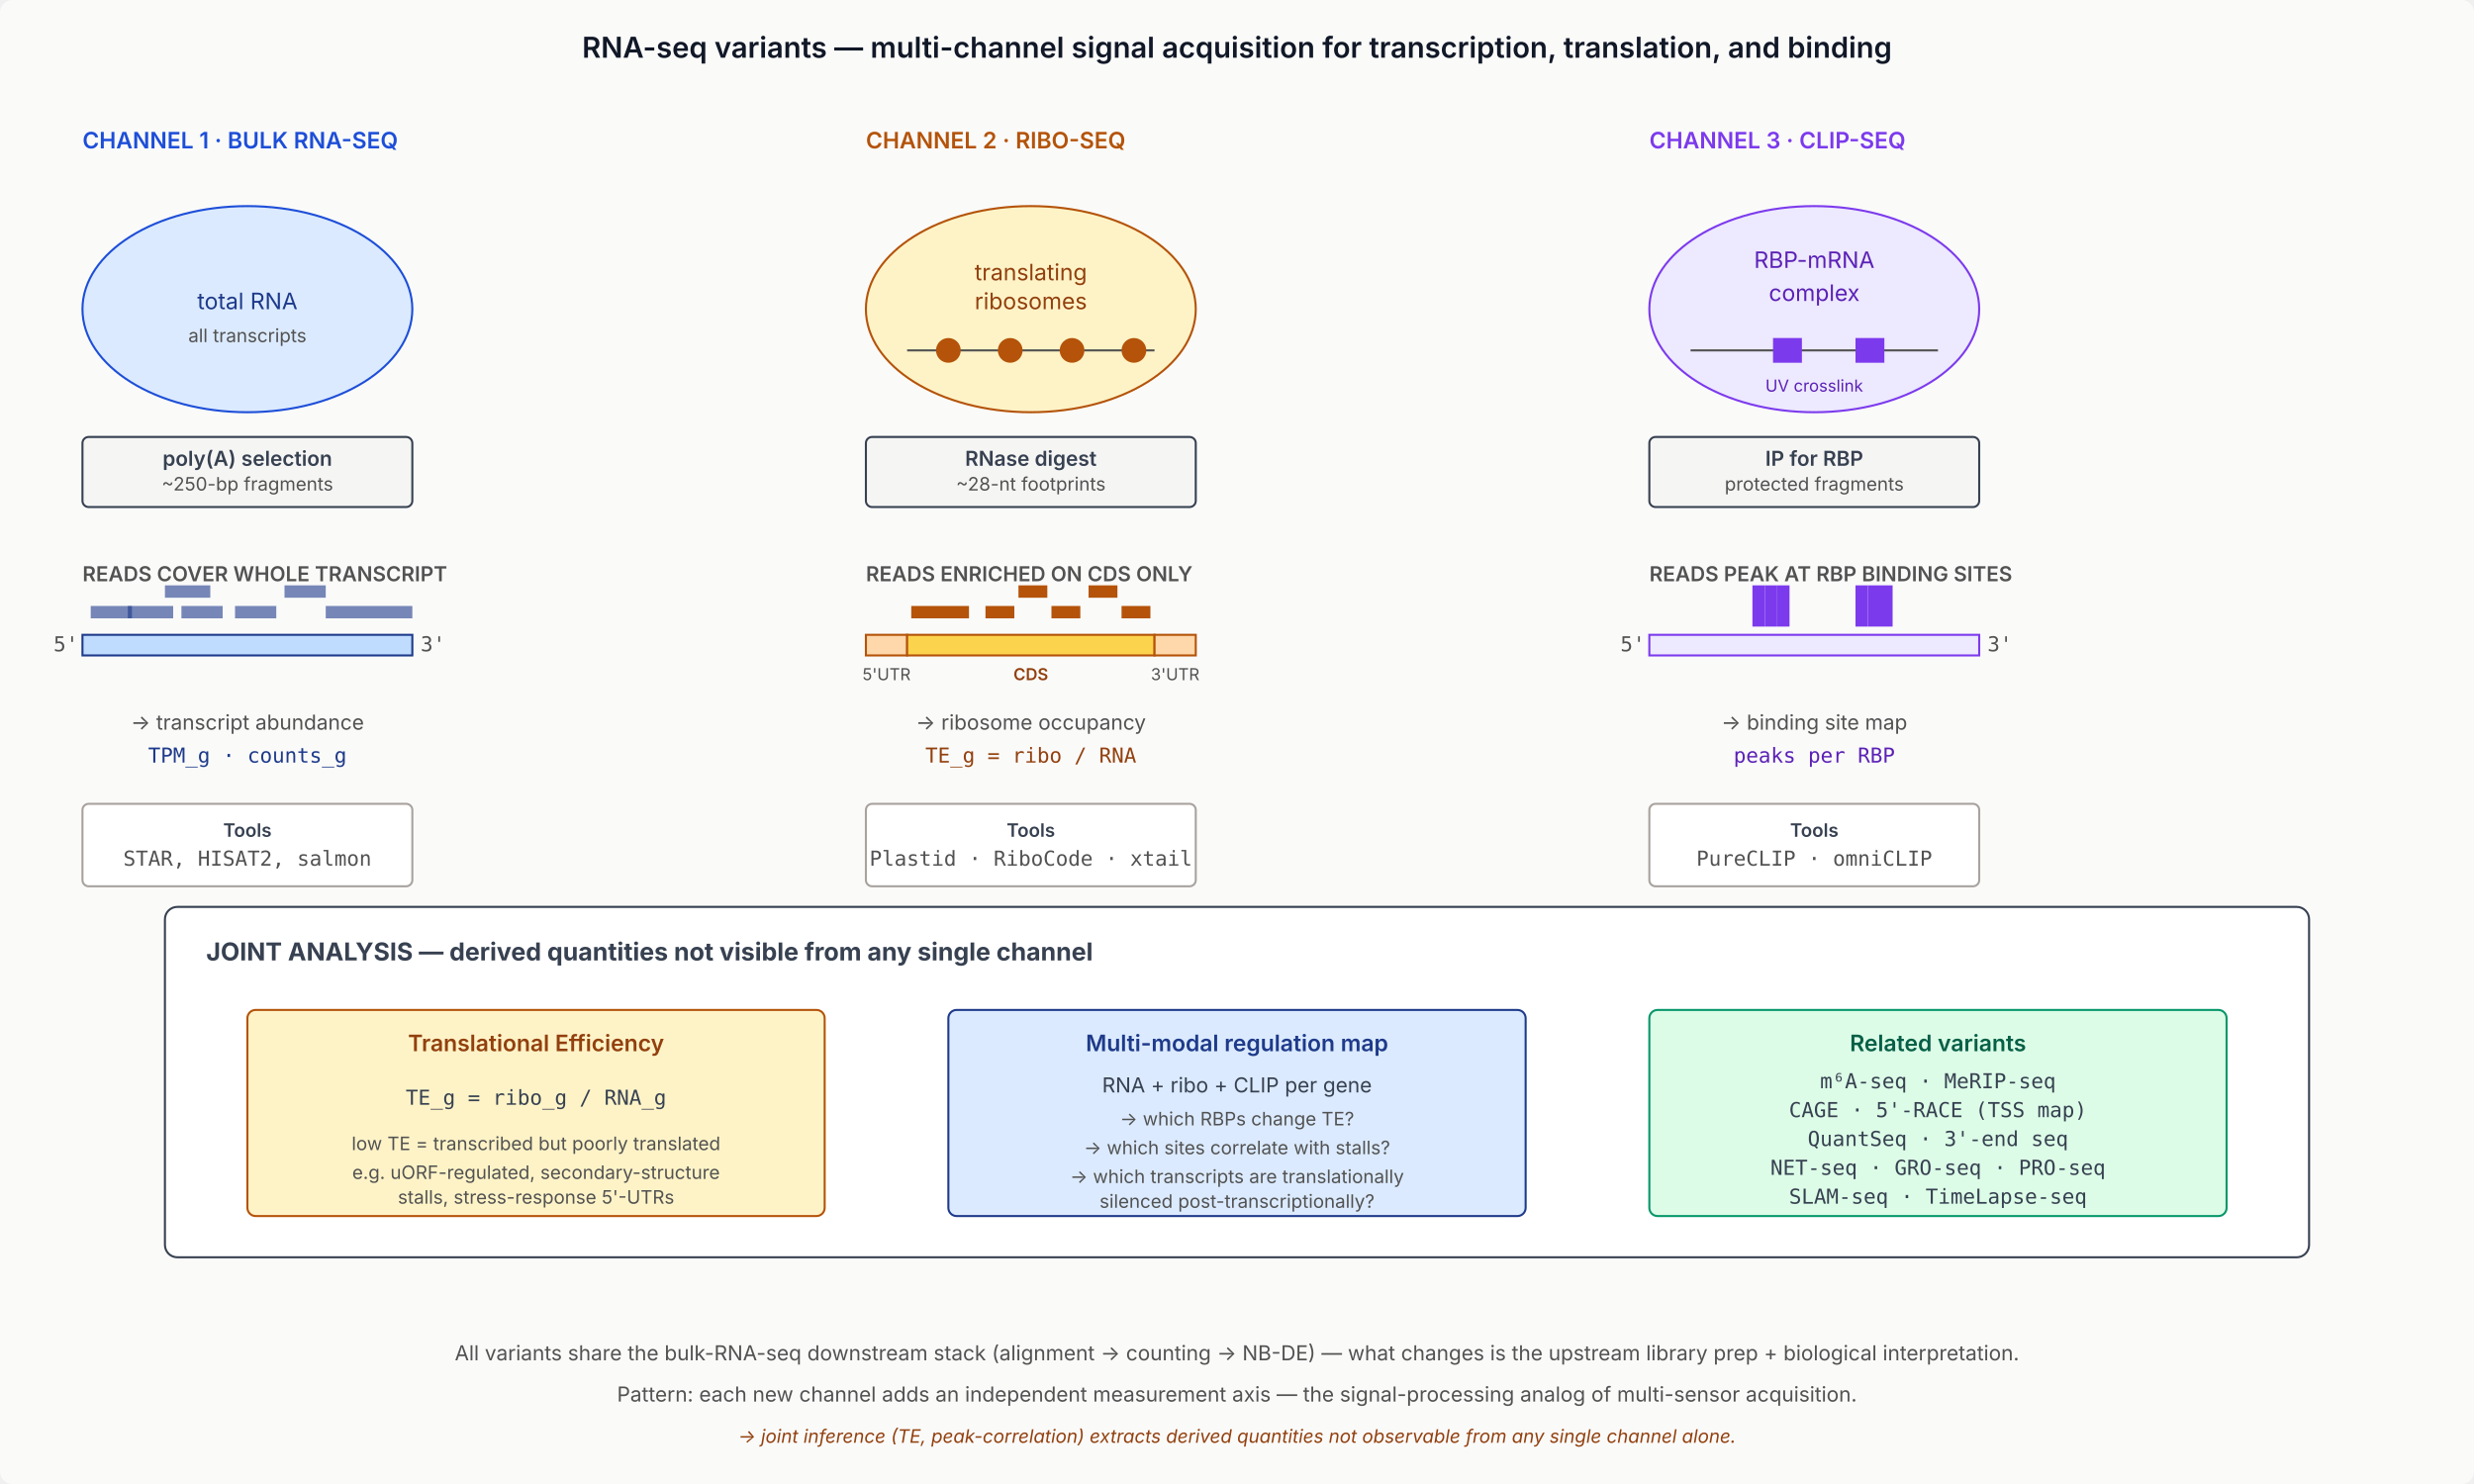
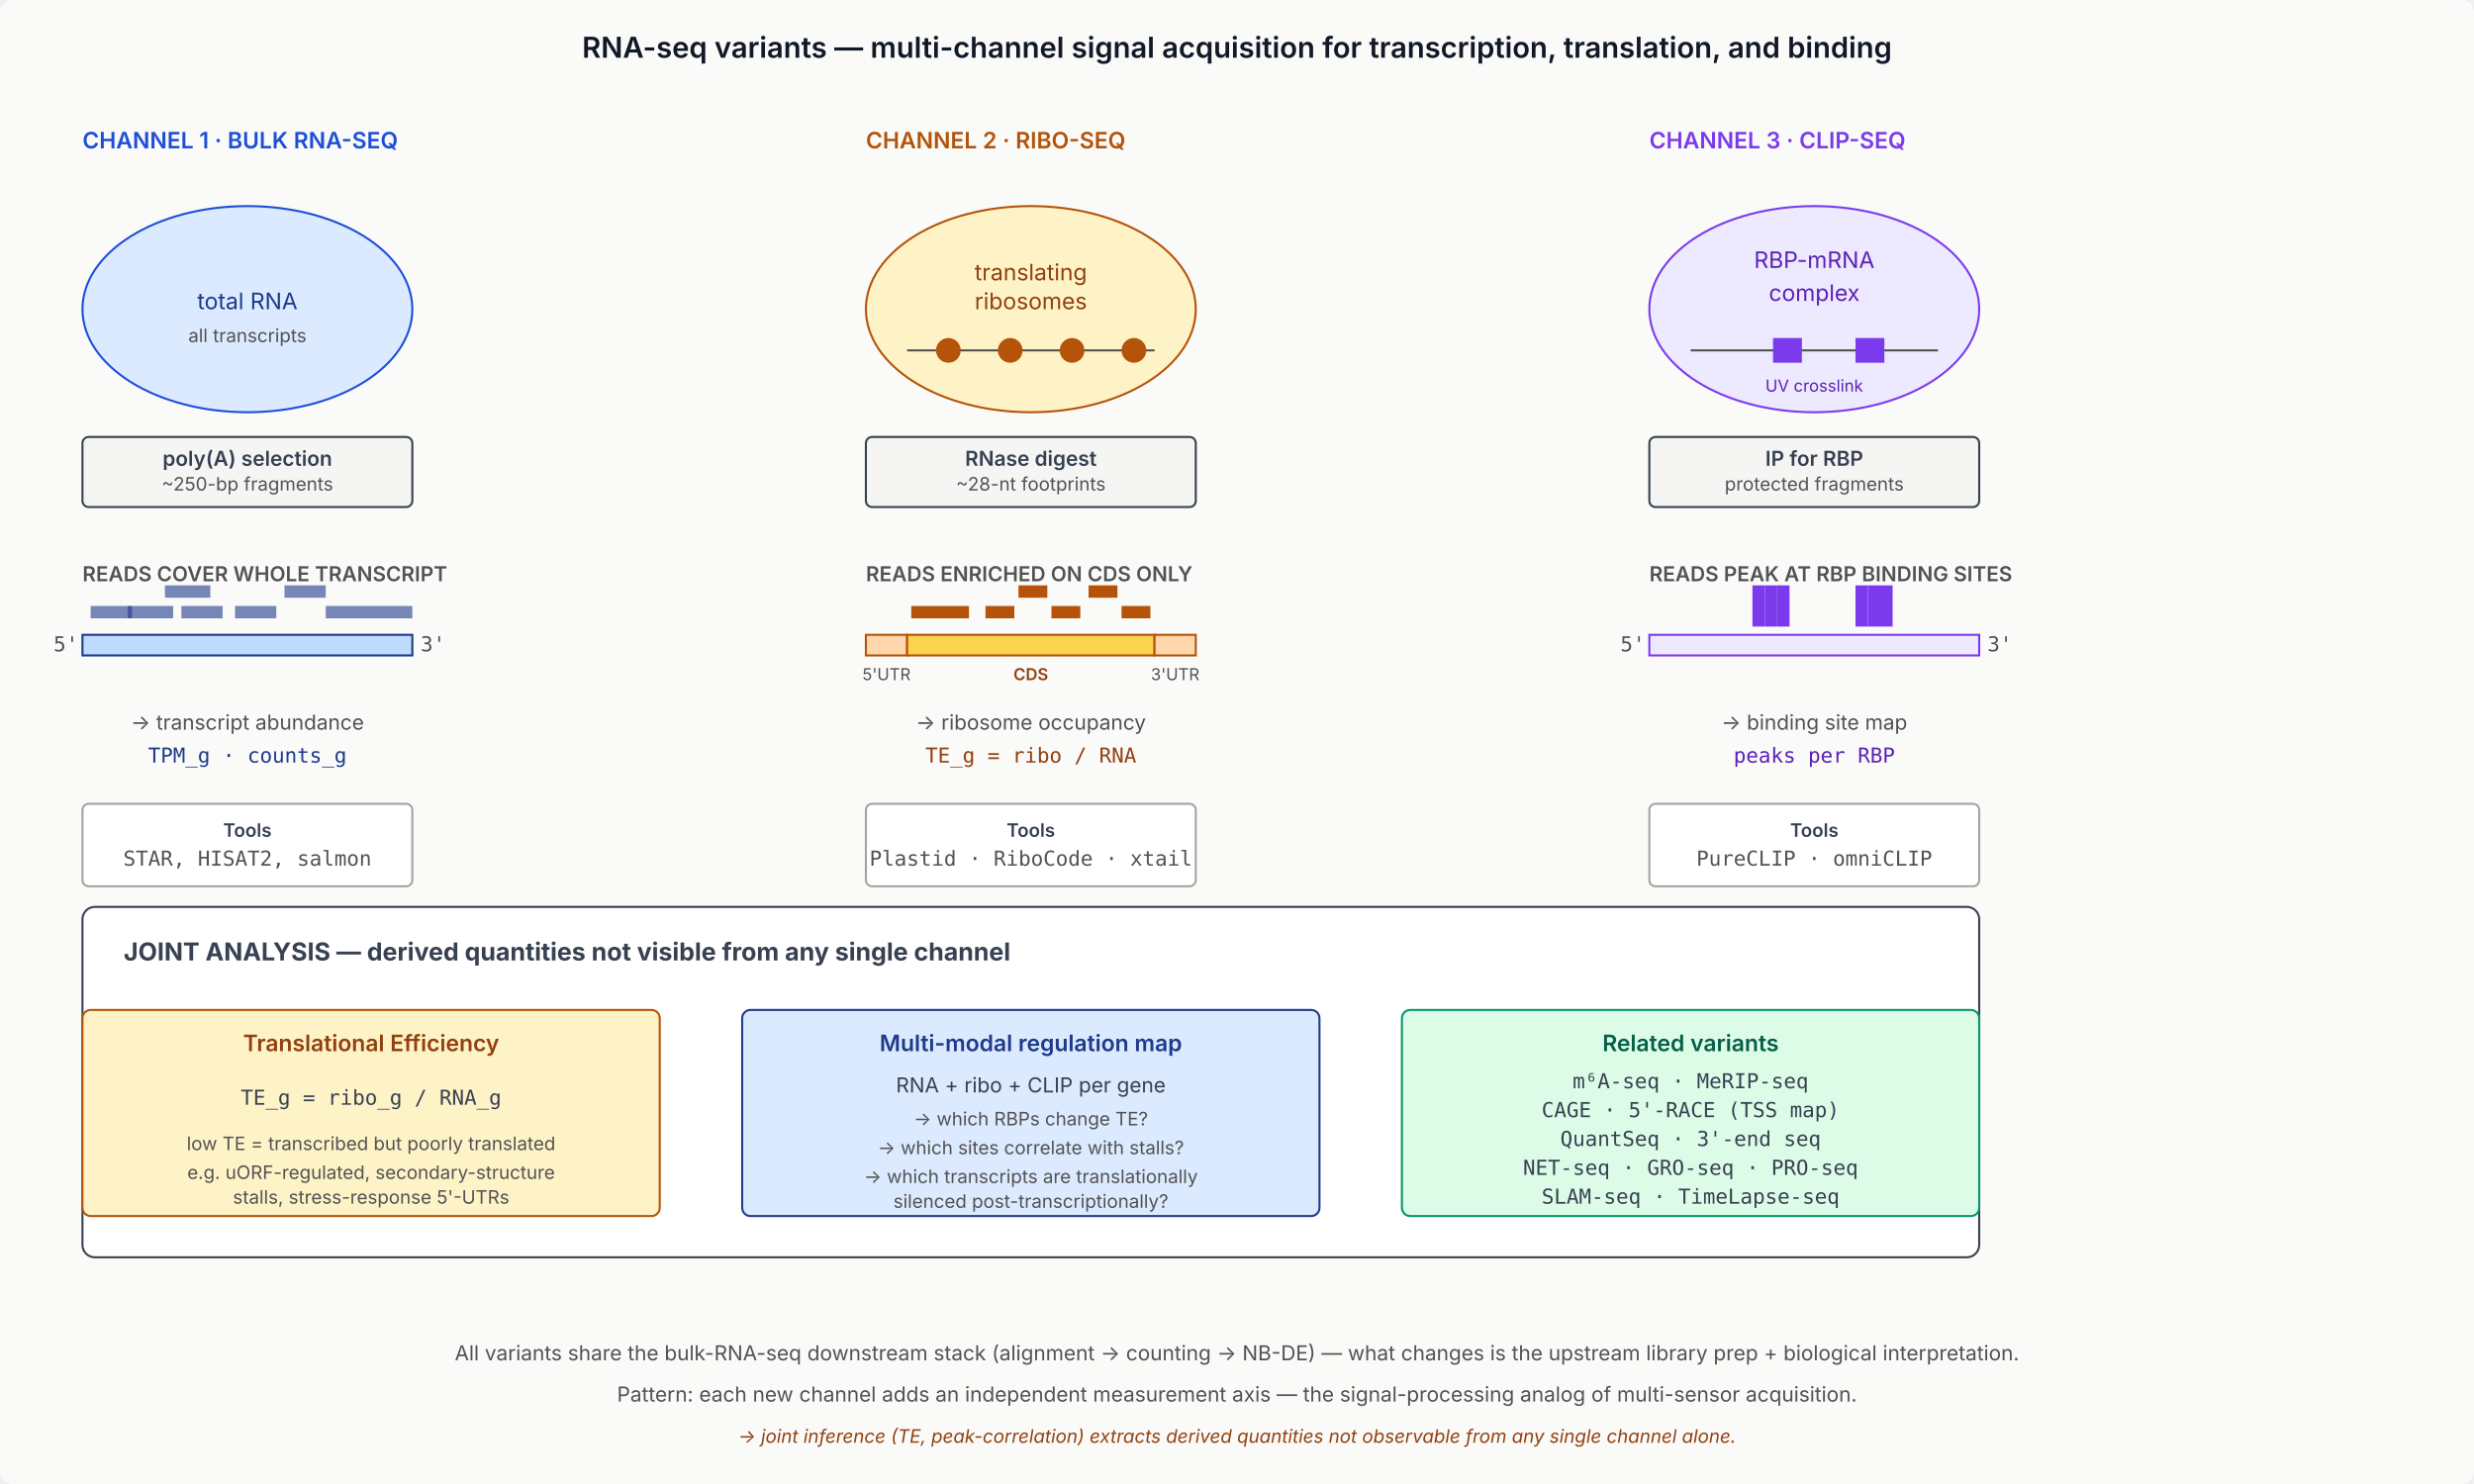
<svg xmlns="http://www.w3.org/2000/svg" viewBox="0 0 1200 720" width="1200" height="720" font-family="Inter, sans-serif">
  <defs>
    <style>text { font-family: Inter, sans-serif; } .mono { font-family: 'JetBrains Mono', monospace; font-size: 10px; }</style>
    <marker id="arr" viewBox="0 0 10 10" refX="9" refY="5" markerWidth="6" markerHeight="6" orient="auto-start-reverse">
      <path d="M0,0 L10,5 L0,10 z" fill="#525252" />
    </marker>
  </defs>
  <rect width="1200" height="720" fill="#fafaf9" rx="6" />
  <text x="600" y="28" text-anchor="middle" font-size="14" font-weight="600" fill="#111827">RNA-seq variants — multi-channel signal acquisition for transcription, translation, and binding</text>
  <g transform="translate(40,72)">
    <text x="0" y="0" font-size="11" font-weight="600" fill="#1d4ed8">CHANNEL 1 · BULK RNA-SEQ</text>
    <g transform="translate(0,18)">
      <ellipse cx="80" cy="60" rx="80" ry="50" fill="#dbeafe" stroke="#1d4ed8" />
      <text x="80" y="60" text-anchor="middle" font-size="11" fill="#1e3a8a">total RNA</text>
      <text x="80" y="76" text-anchor="middle" font-size="9" fill="#525252">all transcripts</text>
    </g>
    <g transform="translate(0,140)">
      <rect width="160" height="34" fill="#f5f5f4" stroke="#374151" rx="3" />
      <text x="80" y="14" text-anchor="middle" font-size="10" font-weight="600" fill="#374151">poly(A) selection</text>
      <text x="80" y="26" text-anchor="middle" font-size="9" fill="#525252">~250-bp fragments</text>
    </g>
    <g transform="translate(0,196)">
      <text x="0" y="14" font-size="10" font-weight="600" fill="#525252">READS COVER WHOLE TRANSCRIPT</text>
    </g>
    <g transform="translate(0,216)">
      <rect x="0" y="20" width="160" height="10" fill="#bfdbfe" stroke="#1e3a8a" />
      <text x="-2" y="28" text-anchor="end" font-size="8" class="mono" fill="#525252">5'</text>
      <text x="164" y="28" font-size="8" class="mono" fill="#525252">3'</text>
      <rect x="4" y="6" width="20" height="6" fill="#1e3a8a" fill-opacity="0.6" />
      <rect x="22" y="6" width="22" height="6" fill="#1e3a8a" fill-opacity="0.6" />
      <rect x="48" y="6" width="20" height="6" fill="#1e3a8a" fill-opacity="0.6" />
      <rect x="40" y="-4" width="22" height="6" fill="#1e3a8a" fill-opacity="0.6" />
      <rect x="74" y="6" width="20" height="6" fill="#1e3a8a" fill-opacity="0.6" />
      <rect x="98" y="-4" width="20" height="6" fill="#1e3a8a" fill-opacity="0.6" />
      <rect x="118" y="6" width="22" height="6" fill="#1e3a8a" fill-opacity="0.6" />
      <rect x="140" y="6" width="20" height="6" fill="#1e3a8a" fill-opacity="0.6" />
    </g>
    <text x="80" y="282" text-anchor="middle" font-size="10" fill="#525252">→ transcript abundance</text>
    <text x="80" y="298" text-anchor="middle" font-size="9" class="mono" fill="#1e3a8a">TPM_g · counts_g</text>
    <g transform="translate(0,318)">
      <rect width="160" height="40" fill="#fff" stroke="#a8a29e" rx="3" />
      <text x="80" y="16" text-anchor="middle" font-size="9" font-weight="600" fill="#374151">Tools</text>
      <text x="80" y="30" text-anchor="middle" class="mono" fill="#525252">STAR, HISAT2, salmon</text>
    </g>
  </g>
  <g transform="translate(420,72)">
    <text x="0" y="0" font-size="11" font-weight="600" fill="#b45309">CHANNEL 2 · RIBO-SEQ</text>
    <g transform="translate(0,18)">
      <ellipse cx="80" cy="60" rx="80" ry="50" fill="#fef3c7" stroke="#b45309" />
      <text x="80" y="46" text-anchor="middle" font-size="11" fill="#92400e">translating</text>
      <text x="80" y="60" text-anchor="middle" font-size="11" fill="#92400e">ribosomes</text>
      <line x1="20" y1="80" x2="140" y2="80" stroke="#525252" stroke-width="1" />
      <circle cx="40" cy="80" r="6" fill="#b45309" />
      <circle cx="70" cy="80" r="6" fill="#b45309" />
      <circle cx="100" cy="80" r="6" fill="#b45309" />
      <circle cx="130" cy="80" r="6" fill="#b45309" />
    </g>
    <g transform="translate(0,140)">
      <rect width="160" height="34" fill="#f5f5f4" stroke="#374151" rx="3" />
      <text x="80" y="14" text-anchor="middle" font-size="10" font-weight="600" fill="#374151">RNase digest</text>
      <text x="80" y="26" text-anchor="middle" font-size="9" fill="#525252">~28-nt footprints</text>
    </g>
    <g transform="translate(0,196)">
      <text x="0" y="14" font-size="10" font-weight="600" fill="#525252">READS ENRICHED ON CDS ONLY</text>
    </g>
    <g transform="translate(0,216)">
      <rect x="0" y="20" width="20" height="10" fill="#fed7aa" stroke="#b45309" />
      <rect x="20" y="20" width="120" height="10" fill="#fcd34d" stroke="#b45309" />
      <rect x="140" y="20" width="20" height="10" fill="#fed7aa" stroke="#b45309" />
      <text x="10" y="42" text-anchor="middle" font-size="8" fill="#525252">5'UTR</text>
      <text x="80" y="42" text-anchor="middle" font-size="8" font-weight="600" fill="#92400e">CDS</text>
      <text x="150" y="42" text-anchor="middle" font-size="8" fill="#525252">3'UTR</text>
      <rect x="22" y="6" width="14" height="6" fill="#b45309" />
      <rect x="36" y="6" width="14" height="6" fill="#b45309" />
      <rect x="58" y="6" width="14" height="6" fill="#b45309" />
      <rect x="74" y="-4" width="14" height="6" fill="#b45309" />
      <rect x="90" y="6" width="14" height="6" fill="#b45309" />
      <rect x="108" y="-4" width="14" height="6" fill="#b45309" />
      <rect x="124" y="6" width="14" height="6" fill="#b45309" />
    </g>
    <text x="80" y="282" text-anchor="middle" font-size="10" fill="#525252">→ ribosome occupancy</text>
    <text x="80" y="298" text-anchor="middle" font-size="9" class="mono" fill="#92400e">TE_g = ribo / RNA</text>
    <g transform="translate(0,318)">
      <rect width="160" height="40" fill="#fff" stroke="#a8a29e" rx="3" />
      <text x="80" y="16" text-anchor="middle" font-size="9" font-weight="600" fill="#374151">Tools</text>
      <text x="80" y="30" text-anchor="middle" class="mono" fill="#525252">Plastid · RiboCode · xtail</text>
    </g>
  </g>
  <g transform="translate(800,72)">
    <text x="0" y="0" font-size="11" font-weight="600" fill="#7c3aed">CHANNEL 3 · CLIP-SEQ</text>
    <g transform="translate(0,18)">
      <ellipse cx="80" cy="60" rx="80" ry="50" fill="#ede9fe" stroke="#7c3aed" />
      <text x="80" y="40" text-anchor="middle" font-size="11" fill="#5b21b6">RBP-mRNA</text>
      <text x="80" y="56" text-anchor="middle" font-size="11" fill="#5b21b6">complex</text>
      <line x1="20" y1="80" x2="140" y2="80" stroke="#525252" stroke-width="1" />
      <rect x="60" y="74" width="14" height="12" fill="#7c3aed" />
      <rect x="100" y="74" width="14" height="12" fill="#7c3aed" />
      <text x="80" y="100" text-anchor="middle" font-size="8" fill="#5b21b6">UV crosslink</text>
    </g>
    <g transform="translate(0,140)">
      <rect width="160" height="34" fill="#f5f5f4" stroke="#374151" rx="3" />
      <text x="80" y="14" text-anchor="middle" font-size="10" font-weight="600" fill="#374151">IP for RBP</text>
      <text x="80" y="26" text-anchor="middle" font-size="9" fill="#525252">protected fragments</text>
    </g>
    <g transform="translate(0,196)">
      <text x="0" y="14" font-size="10" font-weight="600" fill="#525252">READS PEAK AT RBP BINDING SITES</text>
    </g>
    <g transform="translate(0,216)">
      <rect x="0" y="20" width="160" height="10" fill="#ede9fe" stroke="#7c3aed" />
      <text x="-2" y="28" text-anchor="end" font-size="8" class="mono" fill="#525252">5'</text>
      <text x="164" y="28" font-size="8" class="mono" fill="#525252">3'</text>
      <rect x="50" y="-4" width="6" height="20" fill="#7c3aed" />
      <rect x="56" y="-4" width="6" height="20" fill="#7c3aed" />
      <rect x="62" y="-4" width="6" height="20" fill="#7c3aed" />
      <rect x="100" y="-4" width="6" height="20" fill="#7c3aed" />
      <rect x="106" y="-4" width="6" height="20" fill="#7c3aed" />
      <rect x="112" y="-4" width="6" height="20" fill="#7c3aed" />
    </g>
    <text x="80" y="282" text-anchor="middle" font-size="10" fill="#525252">→ binding site map</text>
    <text x="80" y="298" text-anchor="middle" font-size="9" class="mono" fill="#5b21b6">peaks per RBP</text>
    <g transform="translate(0,318)">
      <rect width="160" height="40" fill="#fff" stroke="#a8a29e" rx="3" />
      <text x="80" y="16" text-anchor="middle" font-size="9" font-weight="600" fill="#374151">Tools</text>
      <text x="80" y="30" text-anchor="middle" class="mono" fill="#525252">PureCLIP · omniCLIP</text>
    </g>
  </g>
-   <g transform="translate(80,440)">
-     <rect width="1040" height="170" fill="#fff" stroke="#374151" rx="6" />
+   <g transform="translate(40,440)">
+     <rect width="920" height="170" fill="#fff" stroke="#374151" rx="6" />
    <text x="20" y="26" font-size="12" font-weight="700" fill="#374151">JOINT ANALYSIS — derived quantities not visible from any single channel</text>
-     <g transform="translate(40,50)">
+     <g transform="translate(0,50)">
      <rect width="280" height="100" fill="#fef3c7" stroke="#b45309" rx="4" />
      <text x="140" y="20" text-anchor="middle" font-size="11" font-weight="600" fill="#92400e">Translational Efficiency</text>
      <text x="140" y="46" text-anchor="middle" font-size="14" class="mono" fill="#374151">TE_g = ribo_g / RNA_g</text>
      <text x="140" y="68" text-anchor="middle" font-size="9" fill="#525252">low TE = transcribed but poorly translated</text>
      <text x="140" y="82" text-anchor="middle" font-size="9" fill="#525252">e.g. uORF-regulated, secondary-structure</text>
      <text x="140" y="94" text-anchor="middle" font-size="9" fill="#525252">stalls, stress-response 5'-UTRs</text>
    </g>
-     <g transform="translate(380,50)">
+     <g transform="translate(320,50)">
      <rect width="280" height="100" fill="#dbeafe" stroke="#1e3a8a" rx="4" />
      <text x="140" y="20" text-anchor="middle" font-size="11" font-weight="600" fill="#1e3a8a">Multi-modal regulation map</text>
      <text x="140" y="40" text-anchor="middle" font-size="10" fill="#374151">RNA + ribo + CLIP per gene</text>
      <text x="140" y="56" text-anchor="middle" font-size="9" fill="#525252">→ which RBPs change TE?</text>
      <text x="140" y="70" text-anchor="middle" font-size="9" fill="#525252">→ which sites correlate with stalls?</text>
      <text x="140" y="84" text-anchor="middle" font-size="9" fill="#525252">→ which transcripts are translationally</text>
      <text x="140" y="96" text-anchor="middle" font-size="9" fill="#525252">silenced post-transcriptionally?</text>
    </g>
-     <g transform="translate(720,50)">
+     <g transform="translate(640,50)">
      <rect width="280" height="100" fill="#dcfce7" stroke="#059669" rx="4" />
      <text x="140" y="20" text-anchor="middle" font-size="11" font-weight="600" fill="#065f46">Related variants</text>
      <text x="140" y="38" text-anchor="middle" font-size="10" class="mono" fill="#374151">m⁶A-seq · MeRIP-seq</text>
      <text x="140" y="52" text-anchor="middle" font-size="10" class="mono" fill="#374151">CAGE · 5'-RACE (TSS map)</text>
      <text x="140" y="66" text-anchor="middle" font-size="10" class="mono" fill="#374151">QuantSeq · 3'-end seq</text>
      <text x="140" y="80" text-anchor="middle" font-size="10" class="mono" fill="#374151">NET-seq · GRO-seq · PRO-seq</text>
      <text x="140" y="94" text-anchor="middle" font-size="10" class="mono" fill="#374151">SLAM-seq · TimeLapse-seq</text>
    </g>
  </g>
  <text x="600" y="660" text-anchor="middle" font-size="10" fill="#525252">All variants share the bulk-RNA-seq downstream stack (alignment → counting → NB-DE) — what changes is the upstream library prep + biological interpretation.</text>
  <text x="600" y="680" text-anchor="middle" font-size="10" fill="#525252">Pattern: each new channel adds an independent measurement axis — the signal-processing analog of multi-sensor acquisition.</text>
  <text x="600" y="700" text-anchor="middle" font-size="9" font-style="italic" fill="#92400e">→ joint inference (TE, peak-correlation) extracts derived quantities not observable from any single channel alone.</text>
</svg>
